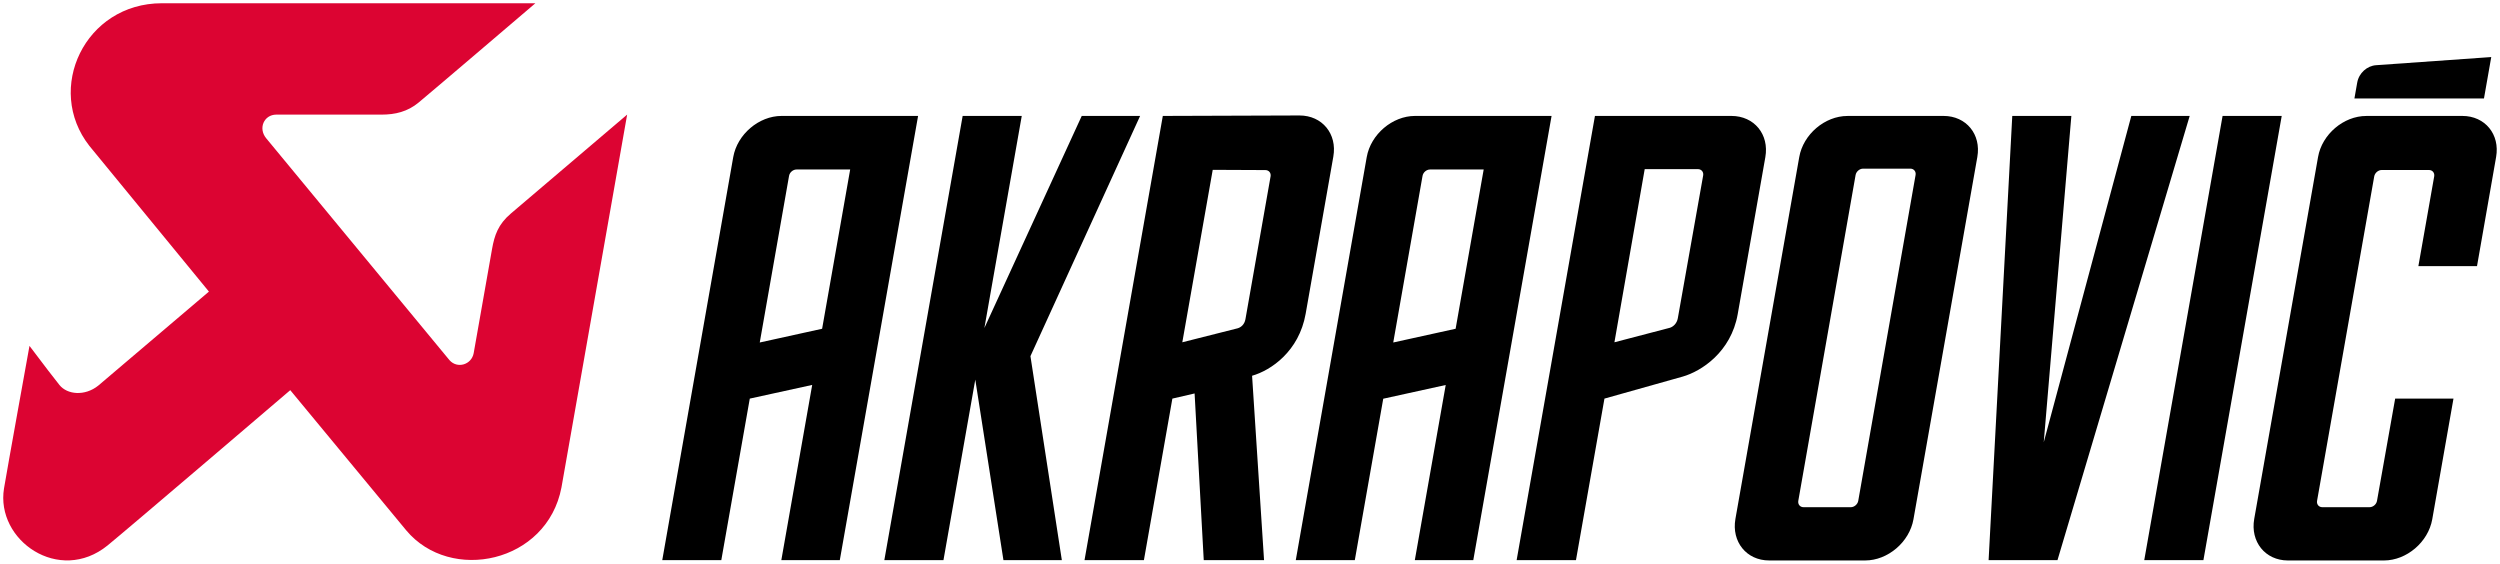
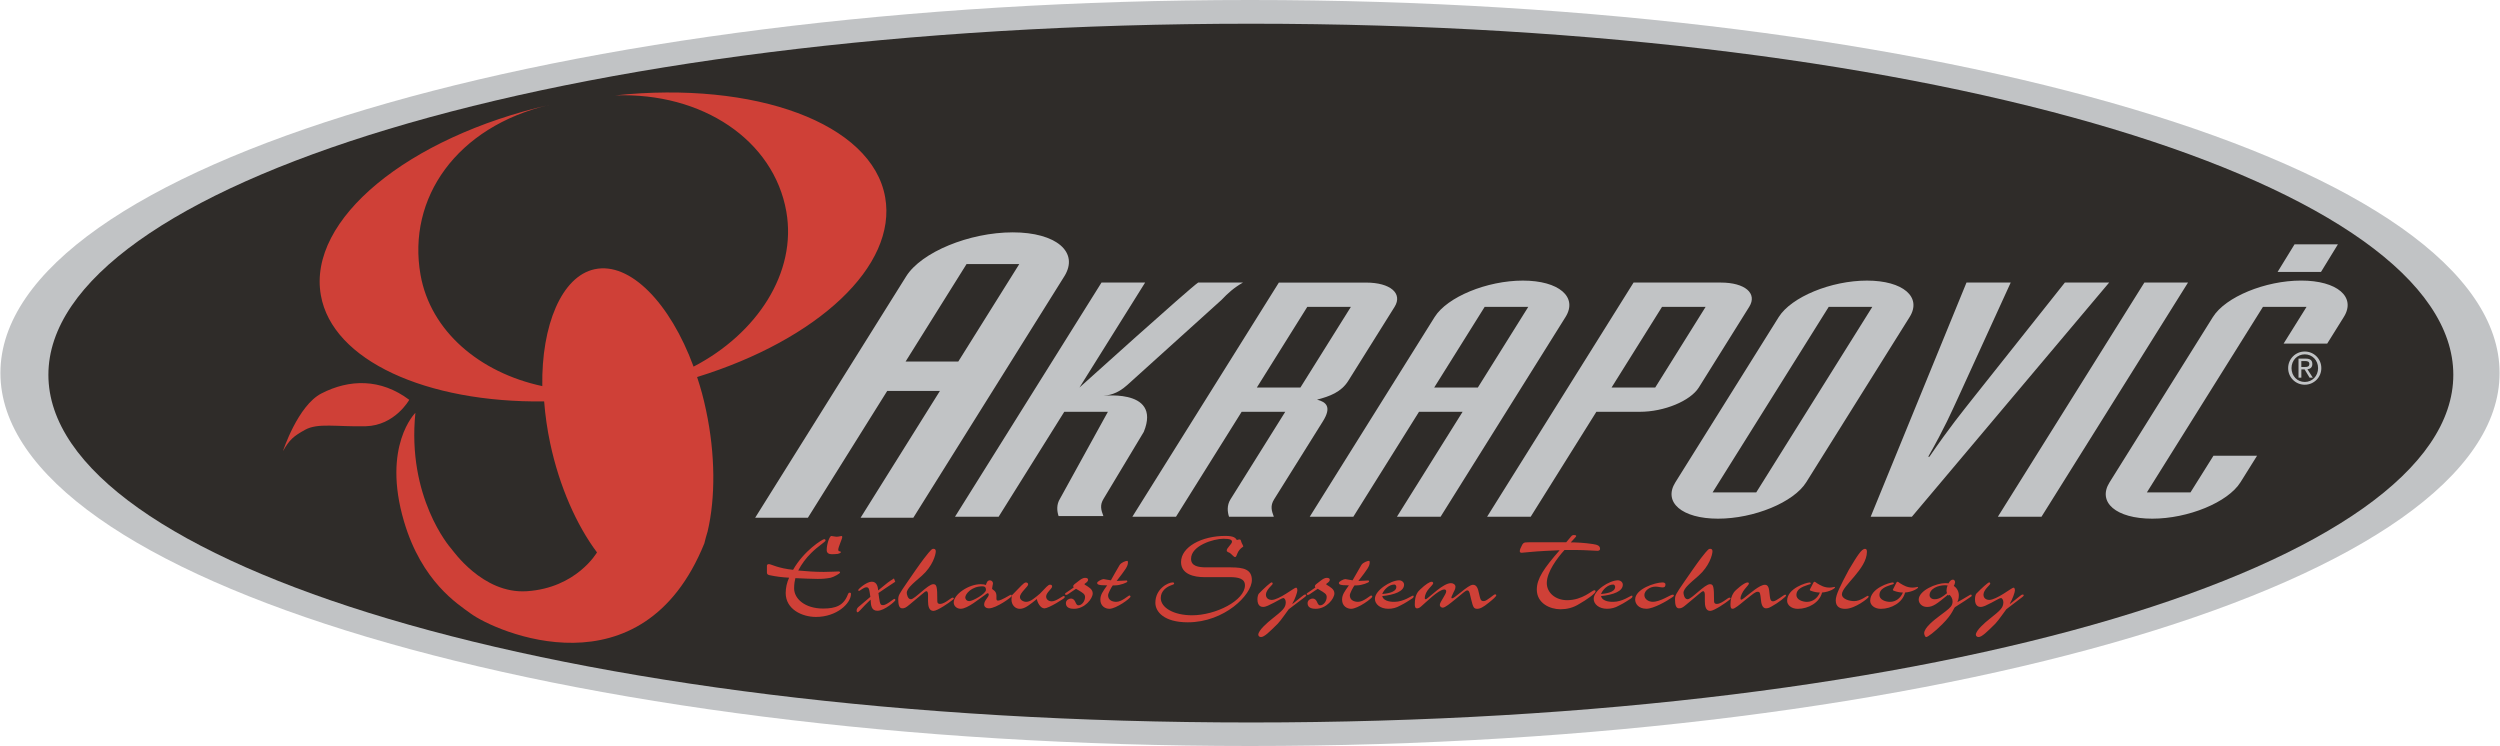
- <svg xmlns="http://www.w3.org/2000/svg" width="384.986" height="86.809" viewBox="0 0 101.861 22.968" version="1.1" id="svg8">
-   <defs id="defs2">
-     <rect y="0" x="0" height="104.814" width="417.22" id="SVGID_1_" />
-   </defs>
-   <g id="layer1" transform="translate(43.37092,-179.6826)">
-     <g transform="matrix(0.2645833,0,0,0.2645833,-46.60183,177.1468)" id="g12">
-       <defs id="defs3">
-         <rect y="0" x="0" height="104.814" width="417.22" id="rect3736" />
-       </defs>
-       <clipPath id="SVGID_2_">
-         <use height="100%" width="100%" y="0" x="0" style="overflow:visible" id="use5" overflow="visible" href="#SVGID_1_" />
-       </clipPath>
-       <path style="fill:#dc0432" id="path8" d="m 12.83,84.79 c 0.42,-2.572 3.922,-21.942 3.922,-21.942 2.1,2.795 4.052,5.333 4.619,6.029 1.199,1.484 3.894,1.752 5.977,0.085 L 44.384,54.488 25.979,32.052 C 19.087,23.274 25.285,10.084 37.141,10.084 h 57.516 c -3.855,3.281 -15.584,13.302 -17.979,15.287 -1.719,1.432 -3.654,1.862 -5.675,1.862 H 54.768 c -1.905,0 -2.834,2.115 -1.562,3.647 l 28.226,34.17 c 1.196,1.358 3.39,0.707 3.723,-1.076 l 2.834,-16.073 c 0.37,-2.066 0.919,-3.756 2.887,-5.429 2.811,-2.398 12.865,-10.95 17.912,-15.24 L 98.674,84.646 C 96.458,96.292 81.571,99.409 74.764,91.248 L 56.91,69.667 c 0,0 -25.5,21.783 -28.136,23.915 C 21.329,99.612 11.52,92.795 12.83,84.79" clip-path="url(#SVGID_2_)" />
-       <path style="clip-rule:evenodd;fill:#000000;fill-opacity:1;fill-rule:evenodd" id="path10" d="m 395.851,18.37 c 0,0 -16.149,1.157 -17.719,1.253 -1.403,0.089 -2.661,1.204 -2.923,2.682 l -0.43,2.444 h 19.95 z m -182.574,39.523 4.259,-24.189 c 0.618,-3.501 -1.71,-6.339 -5.209,-6.339 l -21.049,0.072 -12.056,68.401 h 9.146 l 4.382,-24.871 3.423,-0.794 1.408,25.665 h 9.287 l -1.843,-28.39 c 2.9,-0.825 7.229,-3.751 8.252,-9.555 m -9.274,0.841 c -0.154,0.852 -0.71,1.263 -1.193,1.404 l -8.529,2.155 4.683,-26.555 8.104,0.036 c 0.541,0 0.903,0.437 0.805,0.979 z M 132.565,27.437 c -3.495,0 -6.822,2.839 -7.439,6.336 l -10.93,62.065 h 9.093 l 4.385,-24.871 9.611,-2.107 -4.753,26.979 h 9.005 l 12.054,-68.401 h -21.026 z m 6.248,32.774 -9.604,2.115 4.513,-25.662 c 0.094,-0.539 0.61,-0.979 1.147,-0.979 h 8.265 z m 48.969,-32.774 h -8.989 l -14.991,32.656 5.754,-32.656 h -9.101 l -12.061,68.401 h 9.106 l 4.9,-27.794 4.335,27.794 h 8.993 l -4.834,-31.409 z m 203.62,0 -14.794,0.004 c -3.499,0 -6.822,2.835 -7.43,6.327 l -9.829,55.727 c -0.617,3.499 1.692,6.398 5.191,6.398 h 14.783 c 3.499,0 6.823,-2.84 7.44,-6.332 l 3.271,-18.595 h -8.98 l -2.797,15.741 c -0.091,0.538 -0.604,0.982 -1.146,0.982 h -7.279 c -0.536,0 -0.899,-0.444 -0.805,-0.982 l 8.803,-49.965 c 0.101,-0.538 0.617,-0.979 1.151,-0.979 h 7.279 c 0.535,0 0.899,0.441 0.805,0.979 l -2.436,13.821 h 9.029 l 2.94,-16.796 c 0.617,-3.491 -1.703,-6.33 -5.196,-6.33 m -161.283,0 c -3.497,0 -6.818,2.839 -7.438,6.336 l -10.926,62.065 h 9.09 l 4.379,-24.854 9.62,-2.115 -4.758,26.969 h 9.004 l 12.055,-68.401 z m 6.251,32.774 -9.606,2.115 4.512,-25.662 c 0.098,-0.539 0.61,-0.979 1.154,-0.979 h 8.26 z m 104.052,-32.774 -13.484,50.248 4.25,-50.248 h -9.098 l -3.644,68.401 h 10.608 l 20.358,-68.401 z m 14.055,0 -12.062,68.401 h 9.111 l 12.058,-68.401 z m -70.414,6.354 c 0.62,-3.512 -1.712,-6.354 -5.222,-6.354 h -21.017 l -12.059,68.401 h 9.137 l 4.386,-24.871 12.035,-3.386 c 2.901,-0.825 7.454,-3.787 8.484,-9.609 z m -13.476,24.795 c -0.149,0.852 -0.754,1.336 -1.24,1.479 l -8.523,2.229 4.663,-26.664 h 8.196 c 0.54,0 0.903,0.44 0.805,0.982 z m 40.924,-31.149 -14.797,0.004 c -3.489,0 -6.815,2.835 -7.428,6.327 l -9.83,55.727 c -0.614,3.499 1.693,6.396 5.192,6.396 h 14.788 c 3.499,0 6.817,-2.838 7.436,-6.33 l 9.836,-55.793 c 0.62,-3.492 -1.708,-6.331 -5.197,-6.331 m -13.14,59.271 c -0.093,0.537 -0.609,0.982 -1.147,0.982 h -7.277 c -0.542,0 -0.898,-0.445 -0.807,-0.982 l 8.824,-50.179 c 0.099,-0.535 0.617,-0.975 1.151,-0.975 h 7.283 c 0.534,0 0.894,0.44 0.803,0.975 z" clip-path="url(#SVGID_2_)" />
-     </g>
-   </g>
+ <svg xmlns="http://www.w3.org/2000/svg" width="2500" height="746" viewBox="0 0 87.873 26.23">
+   <path d="M0 13.115C0 5.872 19.671 0 43.937 0s43.936 5.872 43.936 13.115c0 7.244-19.67 13.115-43.936 13.115S0 20.359 0 13.115z" fill="#c1c3c5" />
+   <path d="M43.971 25.403c24.464 0 42.275-5.638 42.275-12.225S68.436.834 43.971.834C19.505.834 1.687 6.592 1.687 13.179s17.818 12.224 42.284 12.224z" fill="#2f2c29" />
+   <path d="M24.372 12.891c2.231-1.16 3.64-3.306 3.261-5.454-.442-2.506-2.948-4.194-6.017-4.083 4.911-.519 9.033.975 9.493 3.582.426 2.419-2.368 5.007-6.613 6.321.128.387.227.745.315 1.169.331 1.555.331 3.089.054 4.263a6.163 6.163 0 0 0-.114.416c-2.184 5.394-7.352 3.111-8.229 2.458-.43-.318-1.706-1.103-2.333-3.234-.781-2.656.402-3.814.402-3.814-.301 2.961 1.204 4.716 1.254 4.768.051.051 1.104 1.604 2.659 1.505 1.753-.113 2.472-1.365 2.472-1.365-.715-.954-1.322-2.318-1.644-3.83a11.22 11.22 0 0 1-.214-1.479c-4.132.051-7.446-1.435-7.851-3.733-.471-2.669 3.065-5.555 8.042-6.696-3.278.768-5.011 3.288-4.538 5.975.349 1.976 2.067 3.44 4.282 3.916-.034-2.139.683-3.863 1.841-4.11 1.246-.268 2.656 1.192 3.478 3.425zM9.934 15.863s.522-1.604 1.355-2.03c.979-.503 2.078-.531 3.086.225 0 0-.502.903-1.53.929-1.029.024-1.681-.125-2.133.125-.404.224-.552.35-.778.751z" fill="#cf4037" />
+   <path d="M26.537 18.205h1.854l2.79-4.46h1.853l-2.79 4.46h1.854l5.309-8.488c.532-.85-.284-1.547-1.812-1.547-1.529 0-3.217.697-3.748 1.547l-5.31 8.488zm7.433-8.92h1.854l-2.145 3.428h-1.853l2.144-3.428zM33.564 18.169h1.534l2.308-3.69h1.534l-1.684 3.056c-.13.206-.108.438-.05.61h1.575c-.078-.208-.135-.381.009-.61l1.412-2.35c.658-1.608-1.682-1.235-1.461-1.261.22-.026.511-.055.877-.384l3.316-2.994c.229-.241.433-.426.755-.611h-1.575c-.273.174-4.174 3.691-4.174 3.691l2.309-3.691h-1.534l-5.151 8.234zM39.8 18.169h1.534l2.309-3.69h1.533l-1.926 3.079c-.13.208-.108.438-.051.611h1.575c-.077-.208-.134-.381.01-.611l1.716-2.745c.318-.507.115-.68-.207-.761.445-.115.85-.265 1.096-.657l1.631-2.605c.295-.474-.15-.854-1-.854h-3.069L39.8 18.169zm6.151-7.38h1.533l-1.775 2.837h-1.532l1.774-2.837zM46.037 18.169h1.533l2.309-3.69h1.533l-2.309 3.69h1.535l4.393-7.023c.439-.703-.234-1.28-1.5-1.28-1.264 0-2.662.577-3.102 1.28l-4.392 7.023zm6.151-7.38h1.533l-1.773 2.837h-1.535l1.775-2.837zM52.273 18.169h1.533l2.309-3.69h1.533c.85 0 1.771-.381 2.068-.853l1.773-2.837c.297-.474-.148-.854-1-.854h-3.066l-5.15 8.234zm6.151-7.38h1.533l-1.773 2.837h-1.535l1.775-2.837zM58.893 16.958c-.441.704.234 1.279 1.5 1.279 1.264 0 2.66-.575 3.1-1.279l3.637-5.812c.439-.703-.234-1.28-1.5-1.28-1.264 0-2.66.577-3.102 1.28l-3.635 5.812zm2.843.356h-1.535l4.084-6.525h1.533l-4.082 6.525zM65.76 18.169h1.449l6.936-8.234h-1.557l-3.215 4.048c-.408.52-.828 1.026-1.547 2.076h-.043c.596-1.05.809-1.557 1.051-2.076l1.85-4.048h-1.555l-3.369 8.234zM70.232 18.169h1.534l5.152-8.234h-1.535l-5.151 8.234zM74.16 16.958c-.441.704.234 1.279 1.5 1.279 1.264 0 2.66-.575 3.102-1.279l.584-.935h-1.533l-.809 1.291h-1.533l4.082-6.525h1.533l-.807 1.292h1.533l.584-.936c.441-.703-.234-1.28-1.5-1.28-1.264 0-2.662.577-3.102 1.28l-3.634 5.813zM80.664 8.59h1.525l-.595.971h-1.526l.596-.971z" fill="#c1c3c5" />
+   <path d="M27.731 20.312a4.24 4.24 0 0 1-.699-.091c-.067-.016-.081-.049-.081-.098V19.9c0-.041.018-.065.072-.065.072 0 .32.147.848.2.379-.672 1.033-1.077 1.092-1.077.031 0 .05.016.05.045 0 .049-.267.201-.506.442a2.436 2.436 0 0 0-.455.615c.302.029.609.049.896.049.235 0 .43-.016.52-.016.045 0 .054.016.054.037 0 .036-.216.156-.329.184a2.249 2.249 0 0 1-.46.041c-.235 0-.474-.016-.781-.027-.018.064-.045.2-.045.356 0 .373.384.713 1.021.713.451 0 .726-.109.871-.5.014-.032.027-.058.058-.058.032 0 .05.012.05.038 0 .344-.506.815-1.231.815-.487 0-1.065-.267-1.065-.842a1.306 1.306 0 0 1 .12-.538zm1.485-1.466c.022 0 .054.005.085.013.036.005.073.013.104.013.04 0 .072-.008.099-.013a.257.257 0 0 1 .068-.013c.023 0 .027.018.027.042 0 .057-.14.348-.14.439 0 .086.091.036.091.09 0 .023-.046.042-.105.058a2.216 2.216 0 0 1-.216.012c-.104 0-.176-.046-.176-.144 0-.213.099-.497.163-.497zM31.463 20.455c-.203.135-.456.299-.591.396.004.046.014.096.022.165.032.246.064.262.14.262.127 0 .361-.221.398-.221.017 0 .035.013.035.046 0 .032-.383.372-.631.372-.208 0-.231-.18-.239-.393l-.195.191c-.13.141-.233.255-.261.255-.018 0-.036-.017-.036-.058 0-.061.032-.099.067-.131l.416-.353c-.009-.05-.014-.103-.023-.152-.018-.102-.027-.185-.113-.185-.099 0-.229.127-.262.127-.018 0-.031-.012-.031-.027 0-.034.292-.296.479-.296.198 0 .215.217.225.308l.108-.091c.172-.144.261-.217.447-.332l.045.117zM32.888 19.384c0 .119-.109.524-.492.862-.135.117-.32.273-.401.365-.059.065-.127.155-.127.233 0 .036.028.226.145.226.139 0 .6-.529.785-.529.121 0 .144.07.144.591 0 .094.054.102.095.102.099 0 .203-.068.292-.13.095-.065.126-.091.158-.091.023 0 .036.012.036.033 0 .02-.027.028-.082.077-.063.054-.496.357-.635.357-.159 0-.19-.177-.19-.345v-.221c0-.07-.018-.127-.054-.127-.041 0-.09.052-.158.105l-.437.365c-.14.119-.181.132-.262.132-.108 0-.136-.14-.136-.308 0-.148.023-.182.334-.636.127-.186.429-.624.578-.817.257-.332.28-.332.329-.332.064.002.078.047.078.088z" fill="#cf4037" />
+   <path d="M34.467 20.541c.099 0 .135.012.185.027.022-.08.049-.163.14-.163.062 0 .108.05.108.114 0 .018-.032.136-.032.178 0 .041.153.065.153.246v.11c0 .045.019.065.055.065.121 0 .428-.209.455-.209.02 0 .032.024.032.046 0 .036-.546.435-.807.435-.091 0-.167-.05-.167-.136 0-.148.162-.25.162-.35 0-.032-.018-.044-.041-.044-.018 0-.045.024-.072.044-.212.141-.627.501-.875.501-.135 0-.244-.095-.244-.221 0-.283.519-.643.948-.643zm.185.201c0-.065-.014-.127-.127-.127-.374 0-.6.266-.6.394 0 .037.032.127.14.127.122 0 .587-.258.587-.394z" fill="#cf4037" />
+   <path d="M35.901 20.586c.064-.062.113-.106.154-.106.045 0 .081.021.081.069 0 .078-.289.291-.289.443 0 .103.118.169.221.169.158 0 .316-.152.483-.288.212-.222.29-.315.352-.315.04 0 .076.011.076.062 0 .082-.211.214-.211.356 0 .078.067.168.198.168.149 0 .379-.188.42-.188.031 0 .036.016.036.036 0 .036-.045.065-.307.222-.162.094-.339.177-.406.177-.145 0-.253-.218-.266-.329-.235.186-.411.345-.6.345-.162 0-.293-.135-.293-.327 0-.083.014-.132.022-.156l.329-.338zM37.53 20.897a.113.113 0 0 1-.062.021c-.023 0-.036-.017-.036-.032 0-.021.018-.029.031-.041.136-.094.158-.103.275-.189-.009-.008-.017-.02-.017-.05 0-.04.053-.073.203-.188.049-.037.126-.1.216-.1.067 0 .104.021.104.07s-.059.091-.073.104c-.035.024-.054.036-.054.049 0 .012.015.017.023.024.126.078.266.151.266.3 0 .181-.274.541-.659.541-.094 0-.284-.016-.284-.196 0-.131.136-.164.172-.164.189 0 .147.238.27.238s.231-.152.231-.288c0-.049 0-.103-.14-.188l-.177-.106-.289.195zM38.675 21.086c0-.176.086-.287.239-.504-.329 0-.351-.037-.351-.09 0-.045.166-.131.225-.131.022 0 .23.044.257.044.021-.044.252-.446.307-.538.059-.094.221-.147.266-.147.023 0 .027.025.027.054 0 .135-.082.246-.397.652.208-.004.275-.016.343-.016.027 0 .032.016.032.041 0 .031-.253.131-.425.131h-.085c-.046.054-.167.279-.167.349 0 .168.144.23.288.23.195 0 .425-.223.46-.223a.04.04 0 0 1 .041.041c0 .059-.505.427-.744.427-.14 0-.316-.094-.316-.32zM43.267 19.95c.442 0 .735.069.735.446 0 .519-.965 1.485-2.251 1.485-.844 0-1.142-.377-1.142-.685 0-.496.447-.718.61-.718.04 0 .049.017.049.04 0 .025-.022.033-.104.062-.153.054-.365.192-.365.446 0 .342.456.608 1.101.608.834 0 1.859-.521 1.859-1.055 0-.234-.231-.287-.537-.287h-.912c-.306 0-.798-.086-.798-.529 0-.53.721-.92 1.556-.92.307 0 .362.075.407.145a.335.335 0 0 1 .103-.021c.018 0 .036.021.045.062.01.036.032.091.059.135.009.018.018.034.018.042 0 .012-.009.021-.021.027a.493.493 0 0 0-.186.227c-.028.069-.046.127-.077.127-.032 0-.054-.024-.091-.058-.049-.045-.081-.082-.121-.099-.055-.02-.086-.041-.086-.073 0-.046.036-.091.086-.151.054-.066.099-.119.099-.156 0-.07-.063-.107-.302-.107-.343 0-1.137.239-1.137.705 0 .255.248.301.541.301h.862v.001zM45.297 21.423c-.021.021-.266.386-.383.505-.288.287-.474.471-.591.471-.058 0-.095-.041-.095-.082 0-.154.334-.438.474-.549.375-.3.492-.39.492-.595 0-.074-.041-.145-.086-.145s-.179.087-.333.165c-.162.081-.275.147-.378.147-.055 0-.199-.017-.199-.267 0-.099.027-.177.05-.201.186-.193.41-.394.446-.394.013 0 .04 0 .04.049 0 .037-.238.21-.238.382 0 .147.131.185.198.185.267 0 .793-.431.858-.431.045 0 .049.057.049.103 0 .058-.08.299-.176.459l.01.008.311-.25c.068-.053.1-.078.127-.078.018 0 .041 0 .041.025s-.027.045-.064.074l-.553.419zM46.029 20.897a.115.115 0 0 1-.062.021c-.023 0-.037-.017-.037-.032 0-.021.018-.029.031-.041.137-.094.158-.103.275-.189-.01-.008-.018-.02-.018-.05 0-.04.053-.073.203-.188.049-.037.127-.1.217-.1.066 0 .104.021.104.07s-.059.091-.074.104c-.035.024-.053.036-.053.049 0 .012.014.017.023.024.125.078.266.151.266.3 0 .181-.275.541-.658.541-.096 0-.285-.016-.285-.196 0-.131.137-.164.172-.164.189 0 .148.238.27.238.123 0 .23-.152.23-.288 0-.049 0-.103-.139-.188l-.176-.106-.289.195zM47.174 21.086c0-.176.086-.287.24-.504-.33 0-.352-.037-.352-.09 0-.045.166-.131.225-.131.021 0 .23.044.256.044.023-.044.254-.446.309-.538.057-.094.221-.147.266-.147.023 0 .027.025.027.054 0 .135-.082.246-.398.652.209-.004.275-.016.344-.016.027 0 .031.016.031.041 0 .031-.252.131-.424.131h-.086c-.045.054-.166.279-.166.349 0 .168.145.23.289.23.193 0 .424-.223.459-.223a.04.04 0 0 1 .041.041c0 .059-.506.427-.744.427-.141 0-.317-.094-.317-.32zM49.354 20.558c0 .233-.33.353-.768.401.051.209.375.202.43.202.324 0 .607-.218.648-.218.027 0 .027.016.027.032 0 .025-.031.059-.068.078-.107.065-.207.144-.41.242a.798.798 0 0 1-.414.11c-.279 0-.471-.159-.471-.349 0-.299.557-.652.854-.652.089.001.172.067.172.154zm-.344-.005c-.186 0-.365.177-.424.333.131-.013.496-.046.496-.25 0-.013-.01-.083-.072-.083zM51.986 20.856c.055.255.072.279.176.279.055 0 .137-.062.217-.119.082-.058.145-.119.176-.119.02 0 .041.013.041.033 0 .041-.113.14-.256.255-.207.168-.312.221-.416.221-.121 0-.145-.062-.207-.315a3.755 3.755 0 0 0-.055-.229c-.021-.062-.035-.103-.086-.103-.031 0-.066.023-.131.074-.062.053-.154.126-.279.229-.186.152-.369.304-.451.304-.035 0-.104-.024-.104-.099 0-.105.225-.365.225-.479 0-.034-.027-.062-.066-.062-.209 0-.668.477-.809.59-.043.041-.096.075-.148.075-.076 0-.082-.079-.082-.144 0-.342.113-.448.195-.526.184-.176.33-.266.396-.266.027 0 .055.016.055.049 0 .086-.295.25-.295.534 0 .02.016.032.033.032.035 0 .117-.091.4-.316.168-.131.348-.25.488-.25.084 0 .158.054.158.127 0 .082-.051.16-.078.217-.025.062-.066.136-.066.157 0 .023.008.033.025.033.041 0 .113-.059.326-.227.152-.123.314-.25.41-.25.136.001.177.148.208.295zM55.055 19.067l.168-.2c.035-.046.066-.054.107-.054.031 0 .076.008.076.029s-.021.041-.045.069l-.145.159c.164 0 .475.013.775.059.158.024.254.057.254.172 0 .049-.049.066-.09.066-.051.004-.43-.029-.754-.029h-.406c-.258.283-.623.774-.623 1.162 0 .339.303.603.713.603.547 0 .881-.35.957-.35.027 0 .045.013.045.045 0 .066-.328.3-.564.431-.23.148-.459.193-.672.193-.365 0-.83-.209-.83-.693 0-.382.248-.747.803-1.382l-.465.021c-.445.02-.816.068-.875.068-.031 0-.062-.016-.062-.057 0-.025.01-.053.018-.082l.068-.144c.018-.024.031-.046.049-.058.033-.021.072-.029.209-.029h1.289v.001z" fill="#cf4037" />
+   <path d="M57.045 20.558c0 .233-.328.353-.766.401.049.209.373.202.428.202.324 0 .609-.218.65-.218.027 0 .027.016.027.032 0 .025-.033.059-.068.078-.107.065-.207.144-.41.242a.811.811 0 0 1-.416.11c-.279 0-.469-.159-.469-.349 0-.299.555-.652.852-.652.092.001.172.067.172.154zm-.342-.005c-.186 0-.365.177-.424.333.129-.013.496-.046.496-.25 0-.013-.009-.083-.072-.083zM57.479 21.079c0-.37.699-.6.961-.6.035 0 .104.009.104.069 0 .07-.023.106-.096.106-.086 0-.148-.028-.256-.028-.195 0-.389.14-.389.296 0 .143.145.238.293.238.275 0 .623-.251.699-.251.041 0 .045.013.045.028 0 .028-.021.041-.059.066-.184.131-.658.401-.902.401-.287.002-.4-.182-.4-.325zM60.197 19.384c0 .119-.109.524-.492.862-.135.117-.318.273-.4.365-.059.065-.127.155-.127.233 0 .036.027.226.145.226.139 0 .6-.529.785-.529.121 0 .145.07.145.591 0 .094.055.102.096.102.098 0 .203-.068.293-.13.094-.065.125-.091.156-.091.023 0 .037.012.037.033 0 .02-.027.028-.082.077-.062.054-.496.357-.635.357-.16 0-.189-.177-.189-.345v-.221c0-.07-.02-.127-.055-.127-.041 0-.09.052-.158.105l-.438.365c-.139.119-.18.132-.262.132-.107 0-.135-.14-.135-.308 0-.148.021-.182.332-.636.129-.186.43-.624.578-.817.258-.332.279-.332.33-.332.063.002.076.047.076.088zM60.947 20.833c.045-.074.365-.354.482-.354.041 0 .049.021.049.04 0 .033-.072.104-.148.197-.076.095-.148.246-.148.317 0 .027.004.052.031.052.031 0 .141-.094.166-.114.141-.103.475-.41.664-.41.125 0 .145.147.158.29.021.231.041.292.131.292.104 0 .373-.233.418-.233.027 0 .037.013.037.028 0 .037-.275.259-.496.377-.055.029-.117.075-.213.075-.139 0-.17-.205-.176-.3-.023-.222-.031-.283-.111-.283-.086 0-.148.058-.451.299-.186.152-.357.3-.434.3-.055 0-.076-.041-.076-.155 0-.181.039-.3.117-.418zM63.734 20.512c.014-.029.027-.057.045-.057.033 0 .051.024.094.053.129.078.254.152.439.152.104 0 .143-.024.176-.024.014 0 .018.008.018.02 0 .024-.166.152-.455.178-.086.348-.475.573-.854.573-.225 0-.375-.135-.375-.283 0-.446.691-.644.795-.644.023 0 .035.009.035.032 0 .025-.021.033-.111.057-.186.062-.393.145-.393.35 0 .168.215.243.369.243.217 0 .379-.141.457-.328a.905.905 0 0 1-.285-.051c-.045-.016-.068-.023-.068-.04s.004-.029.014-.041l.099-.19zM64.992 20.035c.299-.5.447-.737.57-.737.049 0 .066.037.066.103 0 .603-.879 1.201-.879 1.493 0 .177.279.242.428.242.23 0 .443-.188.482-.188.02 0 .029.016.029.041 0 .036-.475.418-.822.418-.158 0-.334-.05-.334-.295.001-.207.163-.518.46-1.077zM66.652 20.512c.014-.029.027-.057.045-.057.033 0 .051.024.096.053.127.078.254.152.438.152.104 0 .145-.024.176-.024.014 0 .02.008.02.02 0 .024-.168.152-.457.178-.086.348-.473.573-.854.573-.225 0-.373-.135-.373-.283 0-.446.689-.644.793-.644.023 0 .037.009.037.032 0 .025-.023.033-.113.057-.186.062-.393.145-.393.35 0 .168.217.243.371.243.215 0 .377-.141.455-.328a.916.916 0 0 1-.285-.051c-.045-.016-.066-.023-.066-.04s.004-.029.014-.041l.096-.19zM68.377 20.504c.062 0 .084.004.121.008.027-.057.076-.131.158-.131.049 0 .072.057.072.09a.34.34 0 0 1-.045.131.393.393 0 0 1 .176.35c0 .095-.027.16-.049.214l.004.003c.014-.003.297-.167.406-.233.031-.02.045-.029.062-.029.02 0 .031.013.031.033s-.012.028-.023.037a9.514 9.514 0 0 1-.422.279l-.141.09c-.053.037-.082.238-.438.591-.279.283-.523.463-.578.463-.039 0-.07-.098-.07-.135 0-.197.359-.472.527-.599l.234-.177c.152-.123.238-.188.238-.345 0-.103-.055-.172-.104-.229-.014.011-.021.02-.035.02-.02 0-.023-.012-.027-.02-.383.314-.52.426-.732.426-.188 0-.293-.135-.293-.258.002-.324.625-.579.928-.579zm.09.082c-.027-.004-.051-.008-.1-.008-.23 0-.537.114-.537.356 0 .032.033.136.178.136.17 0 .307-.107.436-.214-.008-.028-.018-.053-.018-.09 0-.053.013-.119.041-.18zM70.529 21.423c-.023.021-.268.386-.385.505-.289.287-.475.471-.59.471-.059 0-.096-.041-.096-.082 0-.154.334-.438.475-.549.375-.3.492-.39.492-.595 0-.074-.041-.145-.086-.145-.047 0-.182.087-.334.165-.162.081-.275.147-.379.147-.055 0-.199-.017-.199-.267 0-.099.027-.177.049-.201.186-.193.412-.394.447-.394.014 0 .041 0 .041.049 0 .037-.238.21-.238.382 0 .147.129.185.197.185.266 0 .795-.431.857-.431.045 0 .051.057.051.103 0 .058-.082.299-.178.459l.01.008.312-.25c.066-.053.098-.078.125-.078.018 0 .041 0 .041.025s-.027.045-.064.074l-.548.419z" fill="#cf4037" />
+   <path d="M80.557 12.943c0-.276.205-.484.467-.484s.467.208.467.484c0 .28-.205.487-.467.487s-.467-.207-.467-.487zm.466.584a.58.58 0 0 0 .582-.584.58.58 0 0 0-.582-.583.58.58 0 0 0-.584.583.58.58 0 0 0 .584.584zm-.121-.538h.115l.176.291h.113l-.189-.296c.098-.012.172-.064.172-.185 0-.132-.078-.19-.234-.19h-.252v.671h.1v-.291h-.001zm0-.086v-.208h.137c.07 0 .145.015.145.098 0 .104-.076.11-.16.11h-.122z" fill="#c1c3c5" />
</svg>
